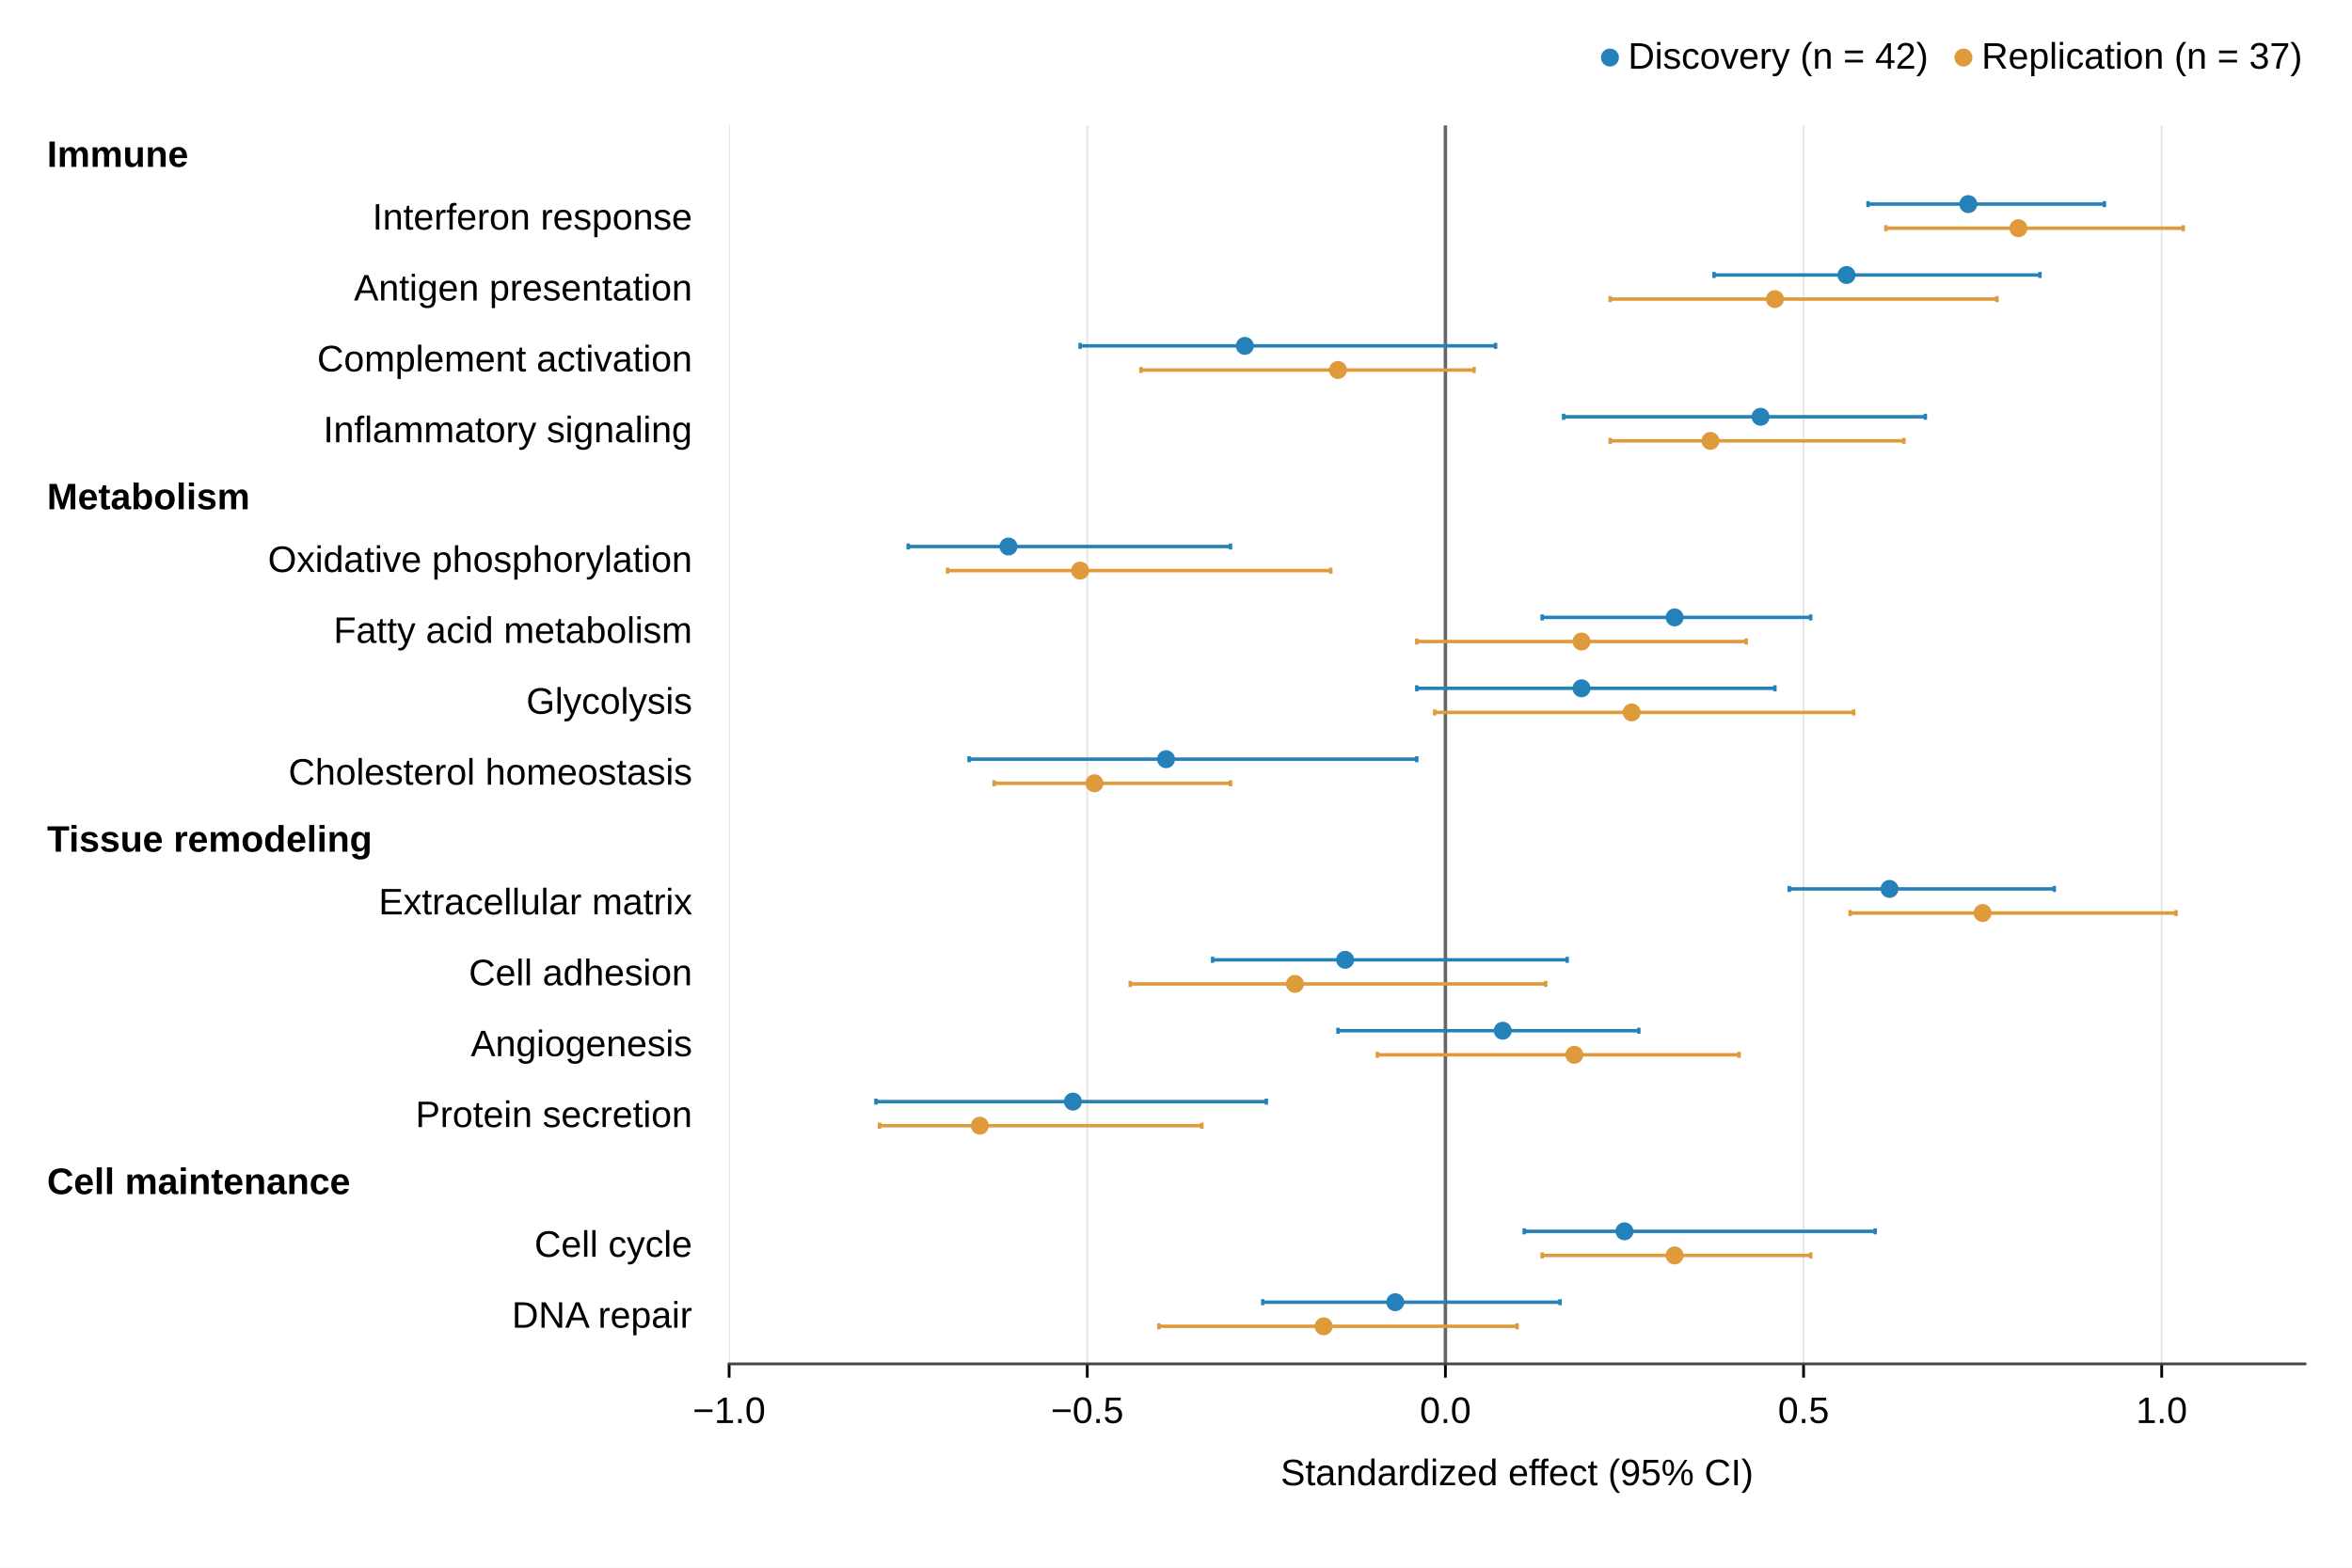
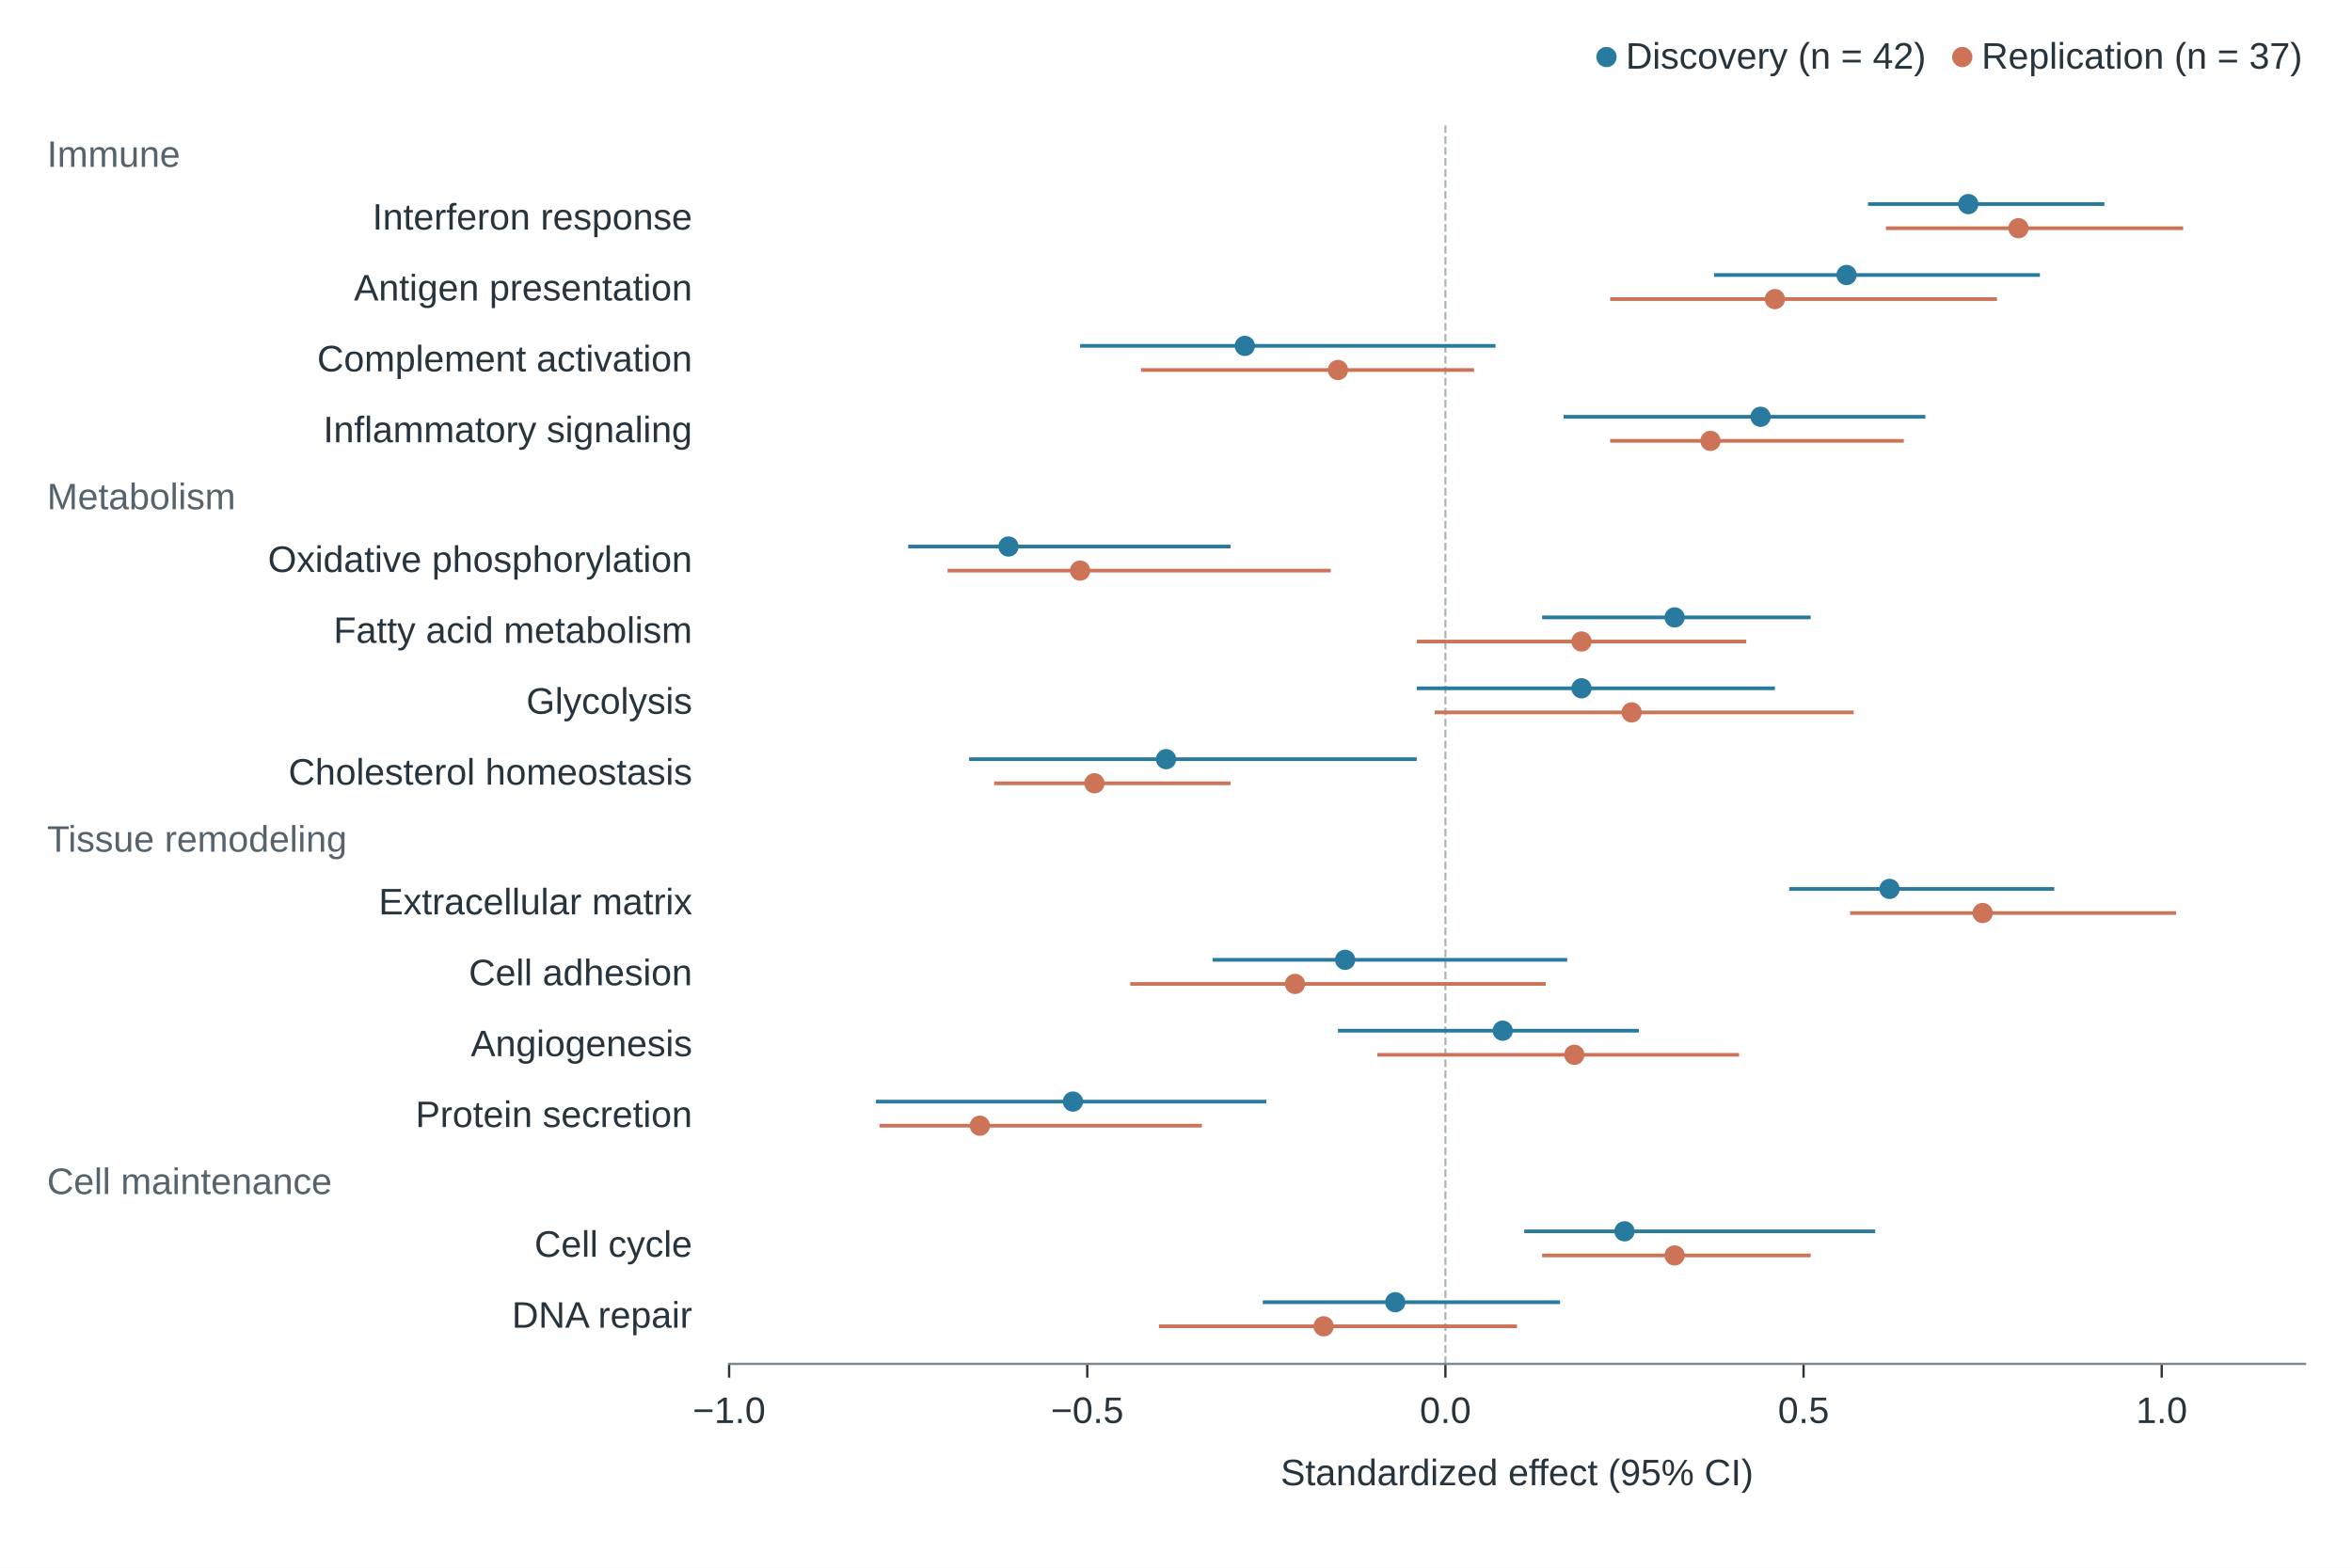
<svg xmlns="http://www.w3.org/2000/svg" xmlns:xlink="http://www.w3.org/1999/xlink" width="510.236pt" height="340.157pt" viewBox="0 0 510.236 340.157" version="1.1">
  <defs>
    <style type="text/css">*{stroke-linejoin: round; stroke-linecap: butt}</style>
  </defs>
  <g id="figure_1">
    <g id="patch_1">
      <path d="M 0 340.157  L 510.236 340.157  L 510.236 0  L 0 0  z " style="fill: #ffffff" />
    </g>
    <g id="axes_1">
      <g id="patch_2">
        <path d="M 158.173 295.937  L 500.031 295.937  L 500.031 27.213  L 158.173 27.213  z " style="fill: #ffffff" />
      </g>
      <g id="matplotlib.axis_1">
        <g id="xtick_1">
          <g id="line2d_1">
-             <path d="M 158.173 295.937  L 158.173 27.213  " clip-path="url(#p39e87f5667)" style="fill: none; stroke: #e5e5e5; stroke-width: 0.4; stroke-linecap: square" />
-           </g>
+             <defs>
+               <path id="m81409a9086" d="M 0 0  L 0 3  " style="stroke: #28343d; stroke-width: 0.5" />
+             </defs>
+             <g>
+               <use xlink:href="#m81409a9086" x="158.173" y="295.937" style="fill: #28343d; stroke: #28343d; stroke-width: 0.5" />
+             </g>
+           </g>
+           <g id="text_1">
+             <text style="font-size: 8px; font-family: 'Arial'; text-anchor: middle; fill: #28343d" x="158.173" y="308.761" transform="rotate(-0 158.1732 308.7612)">−1.0</text>
+           </g>
+         </g>
+         <g id="xtick_2">
          <g id="line2d_2">
-             <defs>
-               <path id="m0eefd9e5ae" d="M 0 0  L 0 3  " style="stroke: #000000; stroke-width: 0.6" />
-             </defs>
-             <g>
-               <use xlink:href="#m0eefd9e5ae" x="158.173" y="295.937" style="stroke: #000000; stroke-width: 0.6" />
-             </g>
-           </g>
-           <g id="text_1">
-             <text style="font-size: 8px; font-family: 'Arial'; text-anchor: middle" x="158.173" y="308.761" transform="rotate(-0 158.1732 308.7612)">−1.0</text>
-           </g>
-         </g>
-         <g id="xtick_2">
+             <g>
+               <use xlink:href="#m81409a9086" x="235.868" y="295.937" style="fill: #28343d; stroke: #28343d; stroke-width: 0.5" />
+             </g>
+           </g>
+           <g id="text_2">
+             <text style="font-size: 8px; font-family: 'Arial'; text-anchor: middle; fill: #28343d" x="235.868" y="308.761" transform="rotate(-0 235.8683 308.7612)">−0.5</text>
+           </g>
+         </g>
+         <g id="xtick_3">
          <g id="line2d_3">
-             <path d="M 235.868 295.937  L 235.868 27.213  " clip-path="url(#p39e87f5667)" style="fill: none; stroke: #e5e5e5; stroke-width: 0.4; stroke-linecap: square" />
-           </g>
+             <g>
+               <use xlink:href="#m81409a9086" x="313.563" y="295.937" style="fill: #28343d; stroke: #28343d; stroke-width: 0.5" />
+             </g>
+           </g>
+           <g id="text_3">
+             <text style="font-size: 8px; font-family: 'Arial'; text-anchor: middle; fill: #28343d" x="313.563" y="308.761" transform="rotate(-0 313.5634 308.7612)">0.0</text>
+           </g>
+         </g>
+         <g id="xtick_4">
          <g id="line2d_4">
            <g>
-               <use xlink:href="#m0eefd9e5ae" x="235.868" y="295.937" style="stroke: #000000; stroke-width: 0.6" />
-             </g>
-           </g>
-           <g id="text_2">
-             <text style="font-size: 8px; font-family: 'Arial'; text-anchor: middle" x="235.868" y="308.761" transform="rotate(-0 235.8683 308.7612)">−0.5</text>
-           </g>
-         </g>
-         <g id="xtick_3">
+               <use xlink:href="#m81409a9086" x="391.258" y="295.937" style="fill: #28343d; stroke: #28343d; stroke-width: 0.5" />
+             </g>
+           </g>
+           <g id="text_4">
+             <text style="font-size: 8px; font-family: 'Arial'; text-anchor: middle; fill: #28343d" x="391.258" y="308.761" transform="rotate(-0 391.2584 308.7612)">0.5</text>
+           </g>
+         </g>
+         <g id="xtick_5">
          <g id="line2d_5">
-             <path d="M 313.563 295.937  L 313.563 27.213  " clip-path="url(#p39e87f5667)" style="fill: none; stroke: #e5e5e5; stroke-width: 0.4; stroke-linecap: square" />
-           </g>
-           <g id="line2d_6">
-             <g>
-               <use xlink:href="#m0eefd9e5ae" x="313.563" y="295.937" style="stroke: #000000; stroke-width: 0.6" />
-             </g>
-           </g>
-           <g id="text_3">
-             <text style="font-size: 8px; font-family: 'Arial'; text-anchor: middle" x="313.563" y="308.761" transform="rotate(-0 313.5634 308.7612)">0.0</text>
-           </g>
-         </g>
-         <g id="xtick_4">
-           <g id="line2d_7">
-             <path d="M 391.258 295.937  L 391.258 27.213  " clip-path="url(#p39e87f5667)" style="fill: none; stroke: #e5e5e5; stroke-width: 0.4; stroke-linecap: square" />
-           </g>
-           <g id="line2d_8">
-             <g>
-               <use xlink:href="#m0eefd9e5ae" x="391.258" y="295.937" style="stroke: #000000; stroke-width: 0.6" />
-             </g>
-           </g>
-           <g id="text_4">
-             <text style="font-size: 8px; font-family: 'Arial'; text-anchor: middle" x="391.258" y="308.761" transform="rotate(-0 391.2584 308.7612)">0.5</text>
-           </g>
-         </g>
-         <g id="xtick_5">
-           <g id="line2d_9">
-             <path d="M 468.953 295.937  L 468.953 27.213  " clip-path="url(#p39e87f5667)" style="fill: none; stroke: #e5e5e5; stroke-width: 0.4; stroke-linecap: square" />
-           </g>
-           <g id="line2d_10">
-             <g>
-               <use xlink:href="#m0eefd9e5ae" x="468.953" y="295.937" style="stroke: #000000; stroke-width: 0.6" />
+             <g>
+               <use xlink:href="#m81409a9086" x="468.953" y="295.937" style="fill: #28343d; stroke: #28343d; stroke-width: 0.5" />
            </g>
          </g>
          <g id="text_5">
-             <text style="font-size: 8px; font-family: 'Arial'; text-anchor: middle" x="468.953" y="308.761" transform="rotate(-0 468.9535 308.7612)">1.0</text>
+             <text style="font-size: 8px; font-family: 'Arial'; text-anchor: middle; fill: #28343d" x="468.953" y="308.761" transform="rotate(-0 468.9535 308.7612)">1.0</text>
          </g>
        </g>
        <g id="text_6">
-           <text style="font-size: 8px; font-family: 'Arial'; text-anchor: middle" x="329.102" y="322.269" transform="rotate(-0 329.1024 322.269)">Standardized effect (95% CI)</text>
+           <text style="font-size: 8px; font-family: 'Arial'; text-anchor: middle; fill: #28343d" x="329.102" y="322.269" transform="rotate(-0 329.1024 322.269)">Standardized effect (95% CI)</text>
        </g>
      </g>
      <g id="matplotlib.axis_2">
        <g id="ytick_1">
+           <g id="line2d_6" />
+           <g id="text_7">
+             <text style="font-size: 8px; font-family: 'Arial'; text-anchor: end; fill: #28343d" x="150.173" y="49.814" transform="rotate(-0 150.1732 49.81373)">Interferon response</text>
+           </g>
+         </g>
+         <g id="ytick_2">
+           <g id="line2d_7" />
+           <g id="text_8">
+             <text style="font-size: 8px; font-family: 'Arial'; text-anchor: end; fill: #28343d" x="150.173" y="65.196" transform="rotate(-0 150.1732 65.19578)">Antigen presentation</text>
+           </g>
+         </g>
+         <g id="ytick_3">
+           <g id="line2d_8" />
+           <g id="text_9">
+             <text style="font-size: 8px; font-family: 'Arial'; text-anchor: end; fill: #28343d" x="150.173" y="80.578" transform="rotate(-0 150.1732 80.57783)">Complement activation</text>
+           </g>
+         </g>
+         <g id="ytick_4">
+           <g id="line2d_9" />
+           <g id="text_10">
+             <text style="font-size: 8px; font-family: 'Arial'; text-anchor: end; fill: #28343d" x="150.173" y="95.96" transform="rotate(-0 150.1732 95.95988)">Inflammatory signaling</text>
+           </g>
+         </g>
+         <g id="ytick_5">
+           <g id="line2d_10" />
+           <g id="text_11">
+             <text style="font-size: 8px; font-family: 'Arial'; text-anchor: end; fill: #28343d" x="150.173" y="124.111" transform="rotate(-0 150.1732 124.1113)">Oxidative phosphorylation</text>
+           </g>
+         </g>
+         <g id="ytick_6">
          <g id="line2d_11" />
-           <g id="text_7">
-             <text style="font-size: 8px; font-family: 'Arial'; text-anchor: end" x="150.173" y="49.814" transform="rotate(-0 150.1732 49.81373)">Interferon response</text>
-           </g>
-         </g>
-         <g id="ytick_2">
+           <g id="text_12">
+             <text style="font-size: 8px; font-family: 'Arial'; text-anchor: end; fill: #28343d" x="150.173" y="139.491" transform="rotate(-0 150.1732 139.4911)">Fatty acid metabolism</text>
+           </g>
+         </g>
+         <g id="ytick_7">
          <g id="line2d_12" />
-           <g id="text_8">
-             <text style="font-size: 8px; font-family: 'Arial'; text-anchor: end" x="150.173" y="65.196" transform="rotate(-0 150.1732 65.19578)">Antigen presentation</text>
-           </g>
-         </g>
-         <g id="ytick_3">
+           <g id="text_13">
+             <text style="font-size: 8px; font-family: 'Arial'; text-anchor: end; fill: #28343d" x="150.173" y="154.873" transform="rotate(-0 150.1732 154.8731)">Glycolysis</text>
+           </g>
+         </g>
+         <g id="ytick_8">
          <g id="line2d_13" />
-           <g id="text_9">
-             <text style="font-size: 8px; font-family: 'Arial'; text-anchor: end" x="150.173" y="80.578" transform="rotate(-0 150.1732 80.57783)">Complement activation</text>
-           </g>
-         </g>
-         <g id="ytick_4">
+           <g id="text_14">
+             <text style="font-size: 8px; font-family: 'Arial'; text-anchor: end; fill: #28343d" x="150.173" y="170.255" transform="rotate(-0 150.1732 170.2552)">Cholesterol homeostasis</text>
+           </g>
+         </g>
+         <g id="ytick_9">
          <g id="line2d_14" />
-           <g id="text_10">
-             <text style="font-size: 8px; font-family: 'Arial'; text-anchor: end" x="150.173" y="95.96" transform="rotate(-0 150.1732 95.95988)">Inflammatory signaling</text>
-           </g>
-         </g>
-         <g id="ytick_5">
+           <g id="text_15">
+             <text style="font-size: 8px; font-family: 'Arial'; text-anchor: end; fill: #28343d" x="150.173" y="198.404" transform="rotate(-0 150.1732 198.4043)">Extracellular matrix</text>
+           </g>
+         </g>
+         <g id="ytick_10">
          <g id="line2d_15" />
-           <g id="text_11">
-             <text style="font-size: 8px; font-family: 'Arial'; text-anchor: end" x="150.173" y="124.111" transform="rotate(-0 150.1732 124.1113)">Oxidative phosphorylation</text>
-           </g>
-         </g>
-         <g id="ytick_6">
+           <g id="text_16">
+             <text style="font-size: 8px; font-family: 'Arial'; text-anchor: end; fill: #28343d" x="150.173" y="213.786" transform="rotate(-0 150.1732 213.7864)">Cell adhesion</text>
+           </g>
+         </g>
+         <g id="ytick_11">
          <g id="line2d_16" />
-           <g id="text_12">
-             <text style="font-size: 8px; font-family: 'Arial'; text-anchor: end" x="150.173" y="139.491" transform="rotate(-0 150.1732 139.4911)">Fatty acid metabolism</text>
-           </g>
-         </g>
-         <g id="ytick_7">
+           <g id="text_17">
+             <text style="font-size: 8px; font-family: 'Arial'; text-anchor: end; fill: #28343d" x="150.173" y="229.168" transform="rotate(-0 150.1732 229.1684)">Angiogenesis</text>
+           </g>
+         </g>
+         <g id="ytick_12">
          <g id="line2d_17" />
-           <g id="text_13">
-             <text style="font-size: 8px; font-family: 'Arial'; text-anchor: end" x="150.173" y="154.873" transform="rotate(-0 150.1732 154.8731)">Glycolysis</text>
-           </g>
-         </g>
-         <g id="ytick_8">
+           <g id="text_18">
+             <text style="font-size: 8px; font-family: 'Arial'; text-anchor: end; fill: #28343d" x="150.173" y="244.55" transform="rotate(-0 150.1732 244.5505)">Protein secretion</text>
+           </g>
+         </g>
+         <g id="ytick_13">
          <g id="line2d_18" />
-           <g id="text_14">
-             <text style="font-size: 8px; font-family: 'Arial'; text-anchor: end" x="150.173" y="170.255" transform="rotate(-0 150.1732 170.2552)">Cholesterol homeostasis</text>
-           </g>
-         </g>
-         <g id="ytick_9">
+           <g id="text_19">
+             <text style="font-size: 8px; font-family: 'Arial'; text-anchor: end; fill: #28343d" x="150.173" y="272.7" transform="rotate(-0 150.1732 272.6996)">Cell cycle</text>
+           </g>
+         </g>
+         <g id="ytick_14">
          <g id="line2d_19" />
-           <g id="text_15">
-             <text style="font-size: 8px; font-family: 'Arial'; text-anchor: end" x="150.173" y="198.404" transform="rotate(-0 150.1732 198.4043)">Extracellular matrix</text>
-           </g>
-         </g>
-         <g id="ytick_10">
-           <g id="line2d_20" />
-           <g id="text_16">
-             <text style="font-size: 8px; font-family: 'Arial'; text-anchor: end" x="150.173" y="213.786" transform="rotate(-0 150.1732 213.7864)">Cell adhesion</text>
-           </g>
-         </g>
-         <g id="ytick_11">
-           <g id="line2d_21" />
-           <g id="text_17">
-             <text style="font-size: 8px; font-family: 'Arial'; text-anchor: end" x="150.173" y="229.168" transform="rotate(-0 150.1732 229.1684)">Angiogenesis</text>
-           </g>
-         </g>
-         <g id="ytick_12">
-           <g id="line2d_22" />
-           <g id="text_18">
-             <text style="font-size: 8px; font-family: 'Arial'; text-anchor: end" x="150.173" y="244.55" transform="rotate(-0 150.1732 244.5505)">Protein secretion</text>
-           </g>
-         </g>
-         <g id="ytick_13">
-           <g id="line2d_23" />
-           <g id="text_19">
-             <text style="font-size: 8px; font-family: 'Arial'; text-anchor: end" x="150.173" y="272.7" transform="rotate(-0 150.1732 272.6996)">Cell cycle</text>
-           </g>
-         </g>
-         <g id="ytick_14">
-           <g id="line2d_24" />
          <g id="text_20">
-             <text style="font-size: 8px; font-family: 'Arial'; text-anchor: end" x="150.173" y="288.082" transform="rotate(-0 150.1732 288.0817)">DNA repair</text>
-           </g>
-         </g>
-       </g>
-       <g id="line2d_25">
-         <path d="M 313.563 295.937  L 313.563 27.213  " clip-path="url(#p39e87f5667)" style="fill: none; stroke: #666666; stroke-width: 0.75; stroke-linecap: square" />
+             <text style="font-size: 8px; font-family: 'Arial'; text-anchor: end; fill: #28343d" x="150.173" y="288.082" transform="rotate(-0 150.1732 288.0817)">DNA repair</text>
+           </g>
+         </g>
+       </g>
+       <g id="line2d_20">
+         <path d="M 313.563 295.937  L 313.563 27.213  " clip-path="url(#pe75b296009)" style="fill: none; stroke-dasharray: 1.665,0.72; stroke-dashoffset: 0; stroke: #a8b2ba; stroke-width: 0.45" />
      </g>
      <g id="LineCollection_1">
-         <path d="M 405.244 44.287  L 456.522 44.287  " clip-path="url(#p39e87f5667)" style="fill: none; stroke: #2581b9; stroke-width: 0.75" />
-         <path d="M 371.835 59.669  L 442.537 59.669  " clip-path="url(#p39e87f5667)" style="fill: none; stroke: #2581b9; stroke-width: 0.75" />
-         <path d="M 234.314 75.051  L 324.441 75.051  " clip-path="url(#p39e87f5667)" style="fill: none; stroke: #2581b9; stroke-width: 0.75" />
-         <path d="M 339.203 90.433  L 417.675 90.433  " clip-path="url(#p39e87f5667)" style="fill: none; stroke: #2581b9; stroke-width: 0.75" />
-         <path d="M 197.021 118.582  L 266.946 118.582  " clip-path="url(#p39e87f5667)" style="fill: none; stroke: #2581b9; stroke-width: 0.75" />
-         <path d="M 334.541 133.964  L 392.812 133.964  " clip-path="url(#p39e87f5667)" style="fill: none; stroke: #2581b9; stroke-width: 0.75" />
-         <path d="M 307.348 149.346  L 385.043 149.346  " clip-path="url(#p39e87f5667)" style="fill: none; stroke: #2581b9; stroke-width: 0.75" />
-         <path d="M 210.229 164.728  L 307.348 164.728  " clip-path="url(#p39e87f5667)" style="fill: none; stroke: #2581b9; stroke-width: 0.75" />
-         <path d="M 388.151 192.877  L 445.645 192.877  " clip-path="url(#p39e87f5667)" style="fill: none; stroke: #2581b9; stroke-width: 0.75" />
-         <path d="M 263.062 208.259  L 339.98 208.259  " clip-path="url(#p39e87f5667)" style="fill: none; stroke: #2581b9; stroke-width: 0.75" />
-         <path d="M 290.255 223.641  L 355.519 223.641  " clip-path="url(#p39e87f5667)" style="fill: none; stroke: #2581b9; stroke-width: 0.75" />
-         <path d="M 190.028 239.023  L 274.716 239.023  " clip-path="url(#p39e87f5667)" style="fill: none; stroke: #2581b9; stroke-width: 0.75" />
-         <path d="M 330.656 267.173  L 406.797 267.173  " clip-path="url(#p39e87f5667)" style="fill: none; stroke: #2581b9; stroke-width: 0.75" />
-         <path d="M 273.939 282.555  L 338.426 282.555  " clip-path="url(#p39e87f5667)" style="fill: none; stroke: #2581b9; stroke-width: 0.75" />
+         <path d="M 405.244 44.287  L 456.522 44.287  " clip-path="url(#pe75b296009)" style="fill: none; stroke: #287a9e; stroke-width: 0.8" />
+         <path d="M 371.835 59.669  L 442.537 59.669  " clip-path="url(#pe75b296009)" style="fill: none; stroke: #287a9e; stroke-width: 0.8" />
+         <path d="M 234.314 75.051  L 324.441 75.051  " clip-path="url(#pe75b296009)" style="fill: none; stroke: #287a9e; stroke-width: 0.8" />
+         <path d="M 339.203 90.433  L 417.675 90.433  " clip-path="url(#pe75b296009)" style="fill: none; stroke: #287a9e; stroke-width: 0.8" />
+         <path d="M 197.021 118.582  L 266.946 118.582  " clip-path="url(#pe75b296009)" style="fill: none; stroke: #287a9e; stroke-width: 0.8" />
+         <path d="M 334.541 133.964  L 392.812 133.964  " clip-path="url(#pe75b296009)" style="fill: none; stroke: #287a9e; stroke-width: 0.8" />
+         <path d="M 307.348 149.346  L 385.043 149.346  " clip-path="url(#pe75b296009)" style="fill: none; stroke: #287a9e; stroke-width: 0.8" />
+         <path d="M 210.229 164.728  L 307.348 164.728  " clip-path="url(#pe75b296009)" style="fill: none; stroke: #287a9e; stroke-width: 0.8" />
+         <path d="M 388.151 192.877  L 445.645 192.877  " clip-path="url(#pe75b296009)" style="fill: none; stroke: #287a9e; stroke-width: 0.8" />
+         <path d="M 263.062 208.259  L 339.98 208.259  " clip-path="url(#pe75b296009)" style="fill: none; stroke: #287a9e; stroke-width: 0.8" />
+         <path d="M 290.255 223.641  L 355.519 223.641  " clip-path="url(#pe75b296009)" style="fill: none; stroke: #287a9e; stroke-width: 0.8" />
+         <path d="M 190.028 239.023  L 274.716 239.023  " clip-path="url(#pe75b296009)" style="fill: none; stroke: #287a9e; stroke-width: 0.8" />
+         <path d="M 330.656 267.173  L 406.797 267.173  " clip-path="url(#pe75b296009)" style="fill: none; stroke: #287a9e; stroke-width: 0.8" />
+         <path d="M 273.939 282.555  L 338.426 282.555  " clip-path="url(#pe75b296009)" style="fill: none; stroke: #287a9e; stroke-width: 0.8" />
      </g>
      <g id="LineCollection_2">
-         <path d="M 405.244 43.633  L 405.244 44.94  " clip-path="url(#p39e87f5667)" style="fill: none; stroke: #2581b9; stroke-width: 0.75" />
-         <path d="M 371.835 59.015  L 371.835 60.322  " clip-path="url(#p39e87f5667)" style="fill: none; stroke: #2581b9; stroke-width: 0.75" />
-         <path d="M 234.314 74.397  L 234.314 75.705  " clip-path="url(#p39e87f5667)" style="fill: none; stroke: #2581b9; stroke-width: 0.75" />
-         <path d="M 339.203 89.779  L 339.203 91.087  " clip-path="url(#p39e87f5667)" style="fill: none; stroke: #2581b9; stroke-width: 0.75" />
-         <path d="M 197.021 117.928  L 197.021 119.236  " clip-path="url(#p39e87f5667)" style="fill: none; stroke: #2581b9; stroke-width: 0.75" />
-         <path d="M 334.541 133.31  L 334.541 134.618  " clip-path="url(#p39e87f5667)" style="fill: none; stroke: #2581b9; stroke-width: 0.75" />
-         <path d="M 307.348 148.692  L 307.348 150  " clip-path="url(#p39e87f5667)" style="fill: none; stroke: #2581b9; stroke-width: 0.75" />
-         <path d="M 210.229 164.074  L 210.229 165.382  " clip-path="url(#p39e87f5667)" style="fill: none; stroke: #2581b9; stroke-width: 0.75" />
-         <path d="M 388.151 192.224  L 388.151 193.531  " clip-path="url(#p39e87f5667)" style="fill: none; stroke: #2581b9; stroke-width: 0.75" />
-         <path d="M 263.062 207.606  L 263.062 208.913  " clip-path="url(#p39e87f5667)" style="fill: none; stroke: #2581b9; stroke-width: 0.75" />
-         <path d="M 290.255 222.988  L 290.255 224.295  " clip-path="url(#p39e87f5667)" style="fill: none; stroke: #2581b9; stroke-width: 0.75" />
-         <path d="M 190.028 238.37  L 190.028 239.677  " clip-path="url(#p39e87f5667)" style="fill: none; stroke: #2581b9; stroke-width: 0.75" />
-         <path d="M 330.656 266.519  L 330.656 267.826  " clip-path="url(#p39e87f5667)" style="fill: none; stroke: #2581b9; stroke-width: 0.75" />
-         <path d="M 273.939 281.901  L 273.939 283.208  " clip-path="url(#p39e87f5667)" style="fill: none; stroke: #2581b9; stroke-width: 0.75" />
-       </g>
-       <g id="LineCollection_3">
-         <path d="M 456.522 43.633  L 456.522 44.94  " clip-path="url(#p39e87f5667)" style="fill: none; stroke: #2581b9; stroke-width: 0.75" />
-         <path d="M 442.537 59.015  L 442.537 60.322  " clip-path="url(#p39e87f5667)" style="fill: none; stroke: #2581b9; stroke-width: 0.75" />
-         <path d="M 324.441 74.397  L 324.441 75.705  " clip-path="url(#p39e87f5667)" style="fill: none; stroke: #2581b9; stroke-width: 0.75" />
-         <path d="M 417.675 89.779  L 417.675 91.087  " clip-path="url(#p39e87f5667)" style="fill: none; stroke: #2581b9; stroke-width: 0.75" />
-         <path d="M 266.946 117.928  L 266.946 119.236  " clip-path="url(#p39e87f5667)" style="fill: none; stroke: #2581b9; stroke-width: 0.75" />
-         <path d="M 392.812 133.31  L 392.812 134.618  " clip-path="url(#p39e87f5667)" style="fill: none; stroke: #2581b9; stroke-width: 0.75" />
-         <path d="M 385.043 148.692  L 385.043 150  " clip-path="url(#p39e87f5667)" style="fill: none; stroke: #2581b9; stroke-width: 0.75" />
-         <path d="M 307.348 164.074  L 307.348 165.382  " clip-path="url(#p39e87f5667)" style="fill: none; stroke: #2581b9; stroke-width: 0.75" />
-         <path d="M 445.645 192.224  L 445.645 193.531  " clip-path="url(#p39e87f5667)" style="fill: none; stroke: #2581b9; stroke-width: 0.75" />
-         <path d="M 339.98 207.606  L 339.98 208.913  " clip-path="url(#p39e87f5667)" style="fill: none; stroke: #2581b9; stroke-width: 0.75" />
-         <path d="M 355.519 222.988  L 355.519 224.295  " clip-path="url(#p39e87f5667)" style="fill: none; stroke: #2581b9; stroke-width: 0.75" />
-         <path d="M 274.716 238.37  L 274.716 239.677  " clip-path="url(#p39e87f5667)" style="fill: none; stroke: #2581b9; stroke-width: 0.75" />
-         <path d="M 406.797 266.519  L 406.797 267.826  " clip-path="url(#p39e87f5667)" style="fill: none; stroke: #2581b9; stroke-width: 0.75" />
-         <path d="M 338.426 281.901  L 338.426 283.208  " clip-path="url(#p39e87f5667)" style="fill: none; stroke: #2581b9; stroke-width: 0.75" />
-       </g>
-       <g id="LineCollection_4">
-         <path d="M 409.128 49.517  L 473.615 49.517  " clip-path="url(#p39e87f5667)" style="fill: none; stroke: #df9a3c; stroke-width: 0.75" />
-         <path d="M 349.303 64.899  L 433.214 64.899  " clip-path="url(#p39e87f5667)" style="fill: none; stroke: #df9a3c; stroke-width: 0.75" />
-         <path d="M 247.523 80.281  L 319.779 80.281  " clip-path="url(#p39e87f5667)" style="fill: none; stroke: #df9a3c; stroke-width: 0.75" />
-         <path d="M 349.303 95.663  L 413.013 95.663  " clip-path="url(#p39e87f5667)" style="fill: none; stroke: #df9a3c; stroke-width: 0.75" />
-         <path d="M 205.567 123.812  L 288.701 123.812  " clip-path="url(#p39e87f5667)" style="fill: none; stroke: #df9a3c; stroke-width: 0.75" />
-         <path d="M 307.348 139.194  L 378.827 139.194  " clip-path="url(#p39e87f5667)" style="fill: none; stroke: #df9a3c; stroke-width: 0.75" />
-         <path d="M 311.232 154.576  L 402.136 154.576  " clip-path="url(#p39e87f5667)" style="fill: none; stroke: #df9a3c; stroke-width: 0.75" />
-         <path d="M 215.668 169.958  L 266.946 169.958  " clip-path="url(#p39e87f5667)" style="fill: none; stroke: #df9a3c; stroke-width: 0.75" />
-         <path d="M 401.359 198.107  L 472.061 198.107  " clip-path="url(#p39e87f5667)" style="fill: none; stroke: #df9a3c; stroke-width: 0.75" />
-         <path d="M 245.192 213.489  L 335.318 213.489  " clip-path="url(#p39e87f5667)" style="fill: none; stroke: #df9a3c; stroke-width: 0.75" />
-         <path d="M 298.801 228.871  L 377.273 228.871  " clip-path="url(#p39e87f5667)" style="fill: none; stroke: #df9a3c; stroke-width: 0.75" />
-         <path d="M 190.805 244.253  L 260.731 244.253  " clip-path="url(#p39e87f5667)" style="fill: none; stroke: #df9a3c; stroke-width: 0.75" />
-         <path d="M 334.541 272.402  L 392.812 272.402  " clip-path="url(#p39e87f5667)" style="fill: none; stroke: #df9a3c; stroke-width: 0.75" />
-         <path d="M 251.407 287.785  L 329.102 287.785  " clip-path="url(#p39e87f5667)" style="fill: none; stroke: #df9a3c; stroke-width: 0.75" />
-       </g>
-       <g id="LineCollection_5">
-         <path d="M 409.128 48.863  L 409.128 50.17  " clip-path="url(#p39e87f5667)" style="fill: none; stroke: #df9a3c; stroke-width: 0.75" />
-         <path d="M 349.303 64.245  L 349.303 65.552  " clip-path="url(#p39e87f5667)" style="fill: none; stroke: #df9a3c; stroke-width: 0.75" />
-         <path d="M 247.523 79.627  L 247.523 80.934  " clip-path="url(#p39e87f5667)" style="fill: none; stroke: #df9a3c; stroke-width: 0.75" />
-         <path d="M 349.303 95.009  L 349.303 96.316  " clip-path="url(#p39e87f5667)" style="fill: none; stroke: #df9a3c; stroke-width: 0.75" />
-         <path d="M 205.567 123.158  L 205.567 124.466  " clip-path="url(#p39e87f5667)" style="fill: none; stroke: #df9a3c; stroke-width: 0.75" />
-         <path d="M 307.348 138.54  L 307.348 139.848  " clip-path="url(#p39e87f5667)" style="fill: none; stroke: #df9a3c; stroke-width: 0.75" />
-         <path d="M 311.232 153.922  L 311.232 155.23  " clip-path="url(#p39e87f5667)" style="fill: none; stroke: #df9a3c; stroke-width: 0.75" />
-         <path d="M 215.668 169.304  L 215.668 170.612  " clip-path="url(#p39e87f5667)" style="fill: none; stroke: #df9a3c; stroke-width: 0.75" />
-         <path d="M 401.359 197.453  L 401.359 198.761  " clip-path="url(#p39e87f5667)" style="fill: none; stroke: #df9a3c; stroke-width: 0.75" />
-         <path d="M 245.192 212.835  L 245.192 214.143  " clip-path="url(#p39e87f5667)" style="fill: none; stroke: #df9a3c; stroke-width: 0.75" />
-         <path d="M 298.801 228.218  L 298.801 229.525  " clip-path="url(#p39e87f5667)" style="fill: none; stroke: #df9a3c; stroke-width: 0.75" />
-         <path d="M 190.805 243.6  L 190.805 244.907  " clip-path="url(#p39e87f5667)" style="fill: none; stroke: #df9a3c; stroke-width: 0.75" />
-         <path d="M 334.541 271.749  L 334.541 273.056  " clip-path="url(#p39e87f5667)" style="fill: none; stroke: #df9a3c; stroke-width: 0.75" />
-         <path d="M 251.407 287.131  L 251.407 288.438  " clip-path="url(#p39e87f5667)" style="fill: none; stroke: #df9a3c; stroke-width: 0.75" />
-       </g>
-       <g id="LineCollection_6">
-         <path d="M 473.615 48.863  L 473.615 50.17  " clip-path="url(#p39e87f5667)" style="fill: none; stroke: #df9a3c; stroke-width: 0.75" />
-         <path d="M 433.214 64.245  L 433.214 65.552  " clip-path="url(#p39e87f5667)" style="fill: none; stroke: #df9a3c; stroke-width: 0.75" />
-         <path d="M 319.779 79.627  L 319.779 80.934  " clip-path="url(#p39e87f5667)" style="fill: none; stroke: #df9a3c; stroke-width: 0.75" />
-         <path d="M 413.013 95.009  L 413.013 96.316  " clip-path="url(#p39e87f5667)" style="fill: none; stroke: #df9a3c; stroke-width: 0.75" />
-         <path d="M 288.701 123.158  L 288.701 124.466  " clip-path="url(#p39e87f5667)" style="fill: none; stroke: #df9a3c; stroke-width: 0.75" />
-         <path d="M 378.827 138.54  L 378.827 139.848  " clip-path="url(#p39e87f5667)" style="fill: none; stroke: #df9a3c; stroke-width: 0.75" />
-         <path d="M 402.136 153.922  L 402.136 155.23  " clip-path="url(#p39e87f5667)" style="fill: none; stroke: #df9a3c; stroke-width: 0.75" />
-         <path d="M 266.946 169.304  L 266.946 170.612  " clip-path="url(#p39e87f5667)" style="fill: none; stroke: #df9a3c; stroke-width: 0.75" />
-         <path d="M 472.061 197.453  L 472.061 198.761  " clip-path="url(#p39e87f5667)" style="fill: none; stroke: #df9a3c; stroke-width: 0.75" />
-         <path d="M 335.318 212.835  L 335.318 214.143  " clip-path="url(#p39e87f5667)" style="fill: none; stroke: #df9a3c; stroke-width: 0.75" />
-         <path d="M 377.273 228.218  L 377.273 229.525  " clip-path="url(#p39e87f5667)" style="fill: none; stroke: #df9a3c; stroke-width: 0.75" />
-         <path d="M 260.731 243.6  L 260.731 244.907  " clip-path="url(#p39e87f5667)" style="fill: none; stroke: #df9a3c; stroke-width: 0.75" />
-         <path d="M 392.812 271.749  L 392.812 273.056  " clip-path="url(#p39e87f5667)" style="fill: none; stroke: #df9a3c; stroke-width: 0.75" />
-         <path d="M 329.102 287.131  L 329.102 288.438  " clip-path="url(#p39e87f5667)" style="fill: none; stroke: #df9a3c; stroke-width: 0.75" />
+         <path d="M 409.128 49.517  L 473.615 49.517  " clip-path="url(#pe75b296009)" style="fill: none; stroke: #cc7358; stroke-width: 0.8" />
+         <path d="M 349.303 64.899  L 433.214 64.899  " clip-path="url(#pe75b296009)" style="fill: none; stroke: #cc7358; stroke-width: 0.8" />
+         <path d="M 247.523 80.281  L 319.779 80.281  " clip-path="url(#pe75b296009)" style="fill: none; stroke: #cc7358; stroke-width: 0.8" />
+         <path d="M 349.303 95.663  L 413.013 95.663  " clip-path="url(#pe75b296009)" style="fill: none; stroke: #cc7358; stroke-width: 0.8" />
+         <path d="M 205.567 123.812  L 288.701 123.812  " clip-path="url(#pe75b296009)" style="fill: none; stroke: #cc7358; stroke-width: 0.8" />
+         <path d="M 307.348 139.194  L 378.827 139.194  " clip-path="url(#pe75b296009)" style="fill: none; stroke: #cc7358; stroke-width: 0.8" />
+         <path d="M 311.232 154.576  L 402.136 154.576  " clip-path="url(#pe75b296009)" style="fill: none; stroke: #cc7358; stroke-width: 0.8" />
+         <path d="M 215.668 169.958  L 266.946 169.958  " clip-path="url(#pe75b296009)" style="fill: none; stroke: #cc7358; stroke-width: 0.8" />
+         <path d="M 401.359 198.107  L 472.061 198.107  " clip-path="url(#pe75b296009)" style="fill: none; stroke: #cc7358; stroke-width: 0.8" />
+         <path d="M 245.192 213.489  L 335.318 213.489  " clip-path="url(#pe75b296009)" style="fill: none; stroke: #cc7358; stroke-width: 0.8" />
+         <path d="M 298.801 228.871  L 377.273 228.871  " clip-path="url(#pe75b296009)" style="fill: none; stroke: #cc7358; stroke-width: 0.8" />
+         <path d="M 190.805 244.253  L 260.731 244.253  " clip-path="url(#pe75b296009)" style="fill: none; stroke: #cc7358; stroke-width: 0.8" />
+         <path d="M 334.541 272.402  L 392.812 272.402  " clip-path="url(#pe75b296009)" style="fill: none; stroke: #cc7358; stroke-width: 0.8" />
+         <path d="M 251.407 287.785  L 329.102 287.785  " clip-path="url(#pe75b296009)" style="fill: none; stroke: #cc7358; stroke-width: 0.8" />
      </g>
      <g id="patch_3">
-         <path d="M 158.173 295.937  L 500.031 295.937  " style="fill: none; stroke: #444444; stroke-width: 0.6; stroke-linejoin: miter; stroke-linecap: square" />
+         <path d="M 158.173 295.937  L 500.031 295.937  " style="fill: none; stroke: #7d8790; stroke-width: 0.5; stroke-linejoin: miter; stroke-linecap: square" />
      </g>
      <g id="PathCollection_1">
        <defs>
-           <path id="C0_0_39b7d1fe1d" d="M 0 1.95  C 0.517 1.95 1.013 1.745 1.379 1.379  C 1.745 1.013 1.95 0.517 1.95 -0  C 1.95 -0.517 1.745 -1.013 1.379 -1.379  C 1.013 -1.745 0.517 -1.95 0 -1.95  C -0.517 -1.95 -1.013 -1.745 -1.379 -1.379  C -1.745 -1.013 -1.95 -0.517 -1.95 0  C -1.95 0.517 -1.745 1.013 -1.379 1.379  C -1.013 1.745 -0.517 1.95 0 1.95  z " />
+           <path id="C0_0_a9faf783ff" d="M 0 2.2  C 0.583 2.2 1.143 1.968 1.556 1.556  C 1.968 1.143 2.2 0.583 2.2 -0  C 2.2 -0.583 1.968 -1.143 1.556 -1.556  C 1.143 -1.968 0.583 -2.2 0 -2.2  C -0.583 -2.2 -1.143 -1.968 -1.556 -1.556  C -1.968 -1.143 -2.2 -0.583 -2.2 0  C -2.2 0.583 -1.968 1.143 -1.556 1.556  C -1.143 1.968 -0.583 2.2 0 2.2  z " />
        </defs>
-         <g clip-path="url(#p39e87f5667)">
-           <use xlink:href="#C0_0_39b7d1fe1d" x="426.998" y="44.287" style="fill: #2581b9" />
-         </g>
-         <g clip-path="url(#p39e87f5667)">
-           <use xlink:href="#C0_0_39b7d1fe1d" x="400.582" y="59.669" style="fill: #2581b9" />
-         </g>
-         <g clip-path="url(#p39e87f5667)">
-           <use xlink:href="#C0_0_39b7d1fe1d" x="270.054" y="75.051" style="fill: #2581b9" />
-         </g>
-         <g clip-path="url(#p39e87f5667)">
-           <use xlink:href="#C0_0_39b7d1fe1d" x="381.935" y="90.433" style="fill: #2581b9" />
-         </g>
-         <g clip-path="url(#p39e87f5667)">
-           <use xlink:href="#C0_0_39b7d1fe1d" x="218.775" y="118.582" style="fill: #2581b9" />
-         </g>
-         <g clip-path="url(#p39e87f5667)">
-           <use xlink:href="#C0_0_39b7d1fe1d" x="363.288" y="133.964" style="fill: #2581b9" />
-         </g>
-         <g clip-path="url(#p39e87f5667)">
-           <use xlink:href="#C0_0_39b7d1fe1d" x="343.087" y="149.346" style="fill: #2581b9" />
-         </g>
-         <g clip-path="url(#p39e87f5667)">
-           <use xlink:href="#C0_0_39b7d1fe1d" x="252.961" y="164.728" style="fill: #2581b9" />
-         </g>
-         <g clip-path="url(#p39e87f5667)">
-           <use xlink:href="#C0_0_39b7d1fe1d" x="409.905" y="192.877" style="fill: #2581b9" />
-         </g>
-         <g clip-path="url(#p39e87f5667)">
-           <use xlink:href="#C0_0_39b7d1fe1d" x="291.809" y="208.259" style="fill: #2581b9" />
-         </g>
-         <g clip-path="url(#p39e87f5667)">
-           <use xlink:href="#C0_0_39b7d1fe1d" x="325.995" y="223.641" style="fill: #2581b9" />
-         </g>
-         <g clip-path="url(#p39e87f5667)">
-           <use xlink:href="#C0_0_39b7d1fe1d" x="232.76" y="239.023" style="fill: #2581b9" />
-         </g>
-         <g clip-path="url(#p39e87f5667)">
-           <use xlink:href="#C0_0_39b7d1fe1d" x="352.411" y="267.173" style="fill: #2581b9" />
-         </g>
-         <g clip-path="url(#p39e87f5667)">
-           <use xlink:href="#C0_0_39b7d1fe1d" x="302.686" y="282.555" style="fill: #2581b9" />
+         <g clip-path="url(#pe75b296009)">
+           <use xlink:href="#C0_0_a9faf783ff" x="426.998" y="44.287" style="fill: #287a9e" />
+         </g>
+         <g clip-path="url(#pe75b296009)">
+           <use xlink:href="#C0_0_a9faf783ff" x="400.582" y="59.669" style="fill: #287a9e" />
+         </g>
+         <g clip-path="url(#pe75b296009)">
+           <use xlink:href="#C0_0_a9faf783ff" x="270.054" y="75.051" style="fill: #287a9e" />
+         </g>
+         <g clip-path="url(#pe75b296009)">
+           <use xlink:href="#C0_0_a9faf783ff" x="381.935" y="90.433" style="fill: #287a9e" />
+         </g>
+         <g clip-path="url(#pe75b296009)">
+           <use xlink:href="#C0_0_a9faf783ff" x="218.775" y="118.582" style="fill: #287a9e" />
+         </g>
+         <g clip-path="url(#pe75b296009)">
+           <use xlink:href="#C0_0_a9faf783ff" x="363.288" y="133.964" style="fill: #287a9e" />
+         </g>
+         <g clip-path="url(#pe75b296009)">
+           <use xlink:href="#C0_0_a9faf783ff" x="343.087" y="149.346" style="fill: #287a9e" />
+         </g>
+         <g clip-path="url(#pe75b296009)">
+           <use xlink:href="#C0_0_a9faf783ff" x="252.961" y="164.728" style="fill: #287a9e" />
+         </g>
+         <g clip-path="url(#pe75b296009)">
+           <use xlink:href="#C0_0_a9faf783ff" x="409.905" y="192.877" style="fill: #287a9e" />
+         </g>
+         <g clip-path="url(#pe75b296009)">
+           <use xlink:href="#C0_0_a9faf783ff" x="291.809" y="208.259" style="fill: #287a9e" />
+         </g>
+         <g clip-path="url(#pe75b296009)">
+           <use xlink:href="#C0_0_a9faf783ff" x="325.995" y="223.641" style="fill: #287a9e" />
+         </g>
+         <g clip-path="url(#pe75b296009)">
+           <use xlink:href="#C0_0_a9faf783ff" x="232.76" y="239.023" style="fill: #287a9e" />
+         </g>
+         <g clip-path="url(#pe75b296009)">
+           <use xlink:href="#C0_0_a9faf783ff" x="352.411" y="267.173" style="fill: #287a9e" />
+         </g>
+         <g clip-path="url(#pe75b296009)">
+           <use xlink:href="#C0_0_a9faf783ff" x="302.686" y="282.555" style="fill: #287a9e" />
        </g>
      </g>
      <g id="PathCollection_2">
        <defs>
-           <path id="C1_0_4b16d2c243" d="M 0 1.95  C 0.517 1.95 1.013 1.745 1.379 1.379  C 1.745 1.013 1.95 0.517 1.95 -0  C 1.95 -0.517 1.745 -1.013 1.379 -1.379  C 1.013 -1.745 0.517 -1.95 0 -1.95  C -0.517 -1.95 -1.013 -1.745 -1.379 -1.379  C -1.745 -1.013 -1.95 -0.517 -1.95 0  C -1.95 0.517 -1.745 1.013 -1.379 1.379  C -1.013 1.745 -0.517 1.95 0 1.95  z " />
+           <path id="C1_0_163d7d6304" d="M 0 2.2  C 0.583 2.2 1.143 1.968 1.556 1.556  C 1.968 1.143 2.2 0.583 2.2 -0  C 2.2 -0.583 1.968 -1.143 1.556 -1.556  C 1.143 -1.968 0.583 -2.2 0 -2.2  C -0.583 -2.2 -1.143 -1.968 -1.556 -1.556  C -1.968 -1.143 -2.2 -0.583 -2.2 0  C -2.2 0.583 -1.968 1.143 -1.556 1.556  C -1.143 1.968 -0.583 2.2 0 2.2  z " />
        </defs>
-         <g clip-path="url(#p39e87f5667)">
-           <use xlink:href="#C1_0_4b16d2c243" x="437.875" y="49.517" style="fill: #df9a3c" />
-         </g>
-         <g clip-path="url(#p39e87f5667)">
-           <use xlink:href="#C1_0_4b16d2c243" x="385.043" y="64.899" style="fill: #df9a3c" />
-         </g>
-         <g clip-path="url(#p39e87f5667)">
-           <use xlink:href="#C1_0_4b16d2c243" x="290.255" y="80.281" style="fill: #df9a3c" />
-         </g>
-         <g clip-path="url(#p39e87f5667)">
-           <use xlink:href="#C1_0_4b16d2c243" x="371.058" y="95.663" style="fill: #df9a3c" />
-         </g>
-         <g clip-path="url(#p39e87f5667)">
-           <use xlink:href="#C1_0_4b16d2c243" x="234.314" y="123.812" style="fill: #df9a3c" />
-         </g>
-         <g clip-path="url(#p39e87f5667)">
-           <use xlink:href="#C1_0_4b16d2c243" x="343.087" y="139.194" style="fill: #df9a3c" />
-         </g>
-         <g clip-path="url(#p39e87f5667)">
-           <use xlink:href="#C1_0_4b16d2c243" x="353.965" y="154.576" style="fill: #df9a3c" />
-         </g>
-         <g clip-path="url(#p39e87f5667)">
-           <use xlink:href="#C1_0_4b16d2c243" x="237.422" y="169.958" style="fill: #df9a3c" />
-         </g>
-         <g clip-path="url(#p39e87f5667)">
-           <use xlink:href="#C1_0_4b16d2c243" x="430.106" y="198.107" style="fill: #df9a3c" />
-         </g>
-         <g clip-path="url(#p39e87f5667)">
-           <use xlink:href="#C1_0_4b16d2c243" x="280.931" y="213.489" style="fill: #df9a3c" />
-         </g>
-         <g clip-path="url(#p39e87f5667)">
-           <use xlink:href="#C1_0_4b16d2c243" x="341.534" y="228.871" style="fill: #df9a3c" />
-         </g>
-         <g clip-path="url(#p39e87f5667)">
-           <use xlink:href="#C1_0_4b16d2c243" x="212.56" y="244.253" style="fill: #df9a3c" />
-         </g>
-         <g clip-path="url(#p39e87f5667)">
-           <use xlink:href="#C1_0_4b16d2c243" x="363.288" y="272.402" style="fill: #df9a3c" />
-         </g>
-         <g clip-path="url(#p39e87f5667)">
-           <use xlink:href="#C1_0_4b16d2c243" x="287.147" y="287.785" style="fill: #df9a3c" />
+         <g clip-path="url(#pe75b296009)">
+           <use xlink:href="#C1_0_163d7d6304" x="437.875" y="49.517" style="fill: #cc7358" />
+         </g>
+         <g clip-path="url(#pe75b296009)">
+           <use xlink:href="#C1_0_163d7d6304" x="385.043" y="64.899" style="fill: #cc7358" />
+         </g>
+         <g clip-path="url(#pe75b296009)">
+           <use xlink:href="#C1_0_163d7d6304" x="290.255" y="80.281" style="fill: #cc7358" />
+         </g>
+         <g clip-path="url(#pe75b296009)">
+           <use xlink:href="#C1_0_163d7d6304" x="371.058" y="95.663" style="fill: #cc7358" />
+         </g>
+         <g clip-path="url(#pe75b296009)">
+           <use xlink:href="#C1_0_163d7d6304" x="234.314" y="123.812" style="fill: #cc7358" />
+         </g>
+         <g clip-path="url(#pe75b296009)">
+           <use xlink:href="#C1_0_163d7d6304" x="343.087" y="139.194" style="fill: #cc7358" />
+         </g>
+         <g clip-path="url(#pe75b296009)">
+           <use xlink:href="#C1_0_163d7d6304" x="353.965" y="154.576" style="fill: #cc7358" />
+         </g>
+         <g clip-path="url(#pe75b296009)">
+           <use xlink:href="#C1_0_163d7d6304" x="237.422" y="169.958" style="fill: #cc7358" />
+         </g>
+         <g clip-path="url(#pe75b296009)">
+           <use xlink:href="#C1_0_163d7d6304" x="430.106" y="198.107" style="fill: #cc7358" />
+         </g>
+         <g clip-path="url(#pe75b296009)">
+           <use xlink:href="#C1_0_163d7d6304" x="280.931" y="213.489" style="fill: #cc7358" />
+         </g>
+         <g clip-path="url(#pe75b296009)">
+           <use xlink:href="#C1_0_163d7d6304" x="341.534" y="228.871" style="fill: #cc7358" />
+         </g>
+         <g clip-path="url(#pe75b296009)">
+           <use xlink:href="#C1_0_163d7d6304" x="212.56" y="244.253" style="fill: #cc7358" />
+         </g>
+         <g clip-path="url(#pe75b296009)">
+           <use xlink:href="#C1_0_163d7d6304" x="363.288" y="272.402" style="fill: #cc7358" />
+         </g>
+         <g clip-path="url(#pe75b296009)">
+           <use xlink:href="#C1_0_163d7d6304" x="287.147" y="287.785" style="fill: #cc7358" />
        </g>
      </g>
    </g>
    <g id="text_21">
-       <text style="font-weight: 700; font-size: 8px; font-family: 'Arial'; text-anchor: start" x="10.205" y="36.205" transform="rotate(-0 10.20472 36.20483)">Immune</text>
+       <text style="font-size: 8px; font-family: 'Arial'; text-anchor: start; fill: #56636d" x="10.205" y="36.205" transform="rotate(-0 10.20472 36.20483)">Immune</text>
    </g>
    <g id="text_22">
-       <text style="font-weight: 700; font-size: 8px; font-family: 'Arial'; text-anchor: start" x="10.205" y="110.5" transform="rotate(-0 10.20472 110.5001)">Metabolism</text>
+       <text style="font-size: 8px; font-family: 'Arial'; text-anchor: start; fill: #56636d" x="10.205" y="110.5" transform="rotate(-0 10.20472 110.5001)">Metabolism</text>
    </g>
    <g id="text_23">
-       <text style="font-weight: 700; font-size: 8px; font-family: 'Arial'; text-anchor: start" x="10.205" y="184.795" transform="rotate(-0 10.20472 184.7954)">Tissue remodeling</text>
+       <text style="font-size: 8px; font-family: 'Arial'; text-anchor: start; fill: #56636d" x="10.205" y="184.795" transform="rotate(-0 10.20472 184.7954)">Tissue remodeling</text>
    </g>
    <g id="text_24">
-       <text style="font-weight: 700; font-size: 8px; font-family: 'Arial'; text-anchor: start" x="10.205" y="259.091" transform="rotate(-0 10.20472 259.0907)">Cell maintenance</text>
+       <text style="font-size: 8px; font-family: 'Arial'; text-anchor: start; fill: #56636d" x="10.205" y="259.091" transform="rotate(-0 10.20472 259.0907)">Cell maintenance</text>
    </g>
    <g id="legend_1">
-       <g id="line2d_26">
+       <g id="line2d_21">
        <defs>
-           <path id="m4b1c57db3c" d="M 0 1.95  C 0.517 1.95 1.013 1.745 1.379 1.379  C 1.745 1.013 1.95 0.517 1.95 0  C 1.95 -0.517 1.745 -1.013 1.379 -1.379  C 1.013 -1.745 0.517 -1.95 0 -1.95  C -0.517 -1.95 -1.013 -1.745 -1.379 -1.379  C -1.745 -1.013 -1.95 -0.517 -1.95 0  C -1.95 0.517 -1.745 1.013 -1.379 1.379  C -1.013 1.745 -0.517 1.95 0 1.95  z " />
+           <path id="m4d881948e0" d="M 0 2.2  C 0.583 2.2 1.143 1.968 1.556 1.556  C 1.968 1.143 2.2 0.583 2.2 0  C 2.2 -0.583 1.968 -1.143 1.556 -1.556  C 1.143 -1.968 0.583 -2.2 0 -2.2  C -0.583 -2.2 -1.143 -1.968 -1.556 -1.556  C -1.968 -1.143 -2.2 -0.583 -2.2 0  C -2.2 0.583 -1.968 1.143 -1.556 1.556  C -1.143 1.968 -0.583 2.2 0 2.2  z " />
        </defs>
        <g>
-           <use xlink:href="#m4b1c57db3c" x="349.257" y="12.487" style="fill: #2581b9" />
+           <use xlink:href="#m4d881948e0" x="348.507" y="12.372" style="fill: #287a9e" />
        </g>
      </g>
      <g id="text_25">
-         <text style="font-size: 8px; font-family: 'Arial'; text-anchor: start" x="353.191" y="14.895" transform="rotate(-0 353.191 14.89508)">Discovery (n = 42)</text>
-       </g>
-       <g id="line2d_27">
+         <text style="font-size: 8px; font-family: 'Arial'; text-anchor: start; fill: #28343d" x="352.691" y="14.895" transform="rotate(-0 352.691 14.89508)">Discovery (n = 42)</text>
+       </g>
+       <g id="line2d_22">
        <defs>
-           <path id="m3b961bf1c5" d="M 0 1.95  C 0.517 1.95 1.013 1.745 1.379 1.379  C 1.745 1.013 1.95 0.517 1.95 0  C 1.95 -0.517 1.745 -1.013 1.379 -1.379  C 1.013 -1.745 0.517 -1.95 0 -1.95  C -0.517 -1.95 -1.013 -1.745 -1.379 -1.379  C -1.745 -1.013 -1.95 -0.517 -1.95 0  C -1.95 0.517 -1.745 1.013 -1.379 1.379  C -1.013 1.745 -0.517 1.95 0 1.95  z " />
+           <path id="mc7fe576226" d="M 0 2.2  C 0.583 2.2 1.143 1.968 1.556 1.556  C 1.968 1.143 2.2 0.583 2.2 0  C 2.2 -0.583 1.968 -1.143 1.556 -1.556  C 1.143 -1.968 0.583 -2.2 0 -2.2  C -0.583 -2.2 -1.143 -1.968 -1.556 -1.556  C -1.968 -1.143 -2.2 -0.583 -2.2 0  C -2.2 0.583 -1.968 1.143 -1.556 1.556  C -1.143 1.968 -0.583 2.2 0 2.2  z " />
        </defs>
        <g>
-           <use xlink:href="#m3b961bf1c5" x="425.94" y="12.487" style="fill: #df9a3c" />
+           <use xlink:href="#mc7fe576226" x="425.69" y="12.372" style="fill: #cc7358" />
        </g>
      </g>
      <g id="text_26">
-         <text style="font-size: 8px; font-family: 'Arial'; text-anchor: start" x="429.875" y="14.895" transform="rotate(-0 429.8746 14.89508)">Replication (n = 37)</text>
+         <text style="font-size: 8px; font-family: 'Arial'; text-anchor: start; fill: #28343d" x="429.875" y="14.895" transform="rotate(-0 429.8746 14.89508)">Replication (n = 37)</text>
      </g>
    </g>
  </g>
  <defs>
-     <clipPath id="p39e87f5667">
+     <clipPath id="pe75b296009">
      <rect x="158.173" y="27.213" width="341.858" height="268.724" />
    </clipPath>
  </defs>
</svg>
